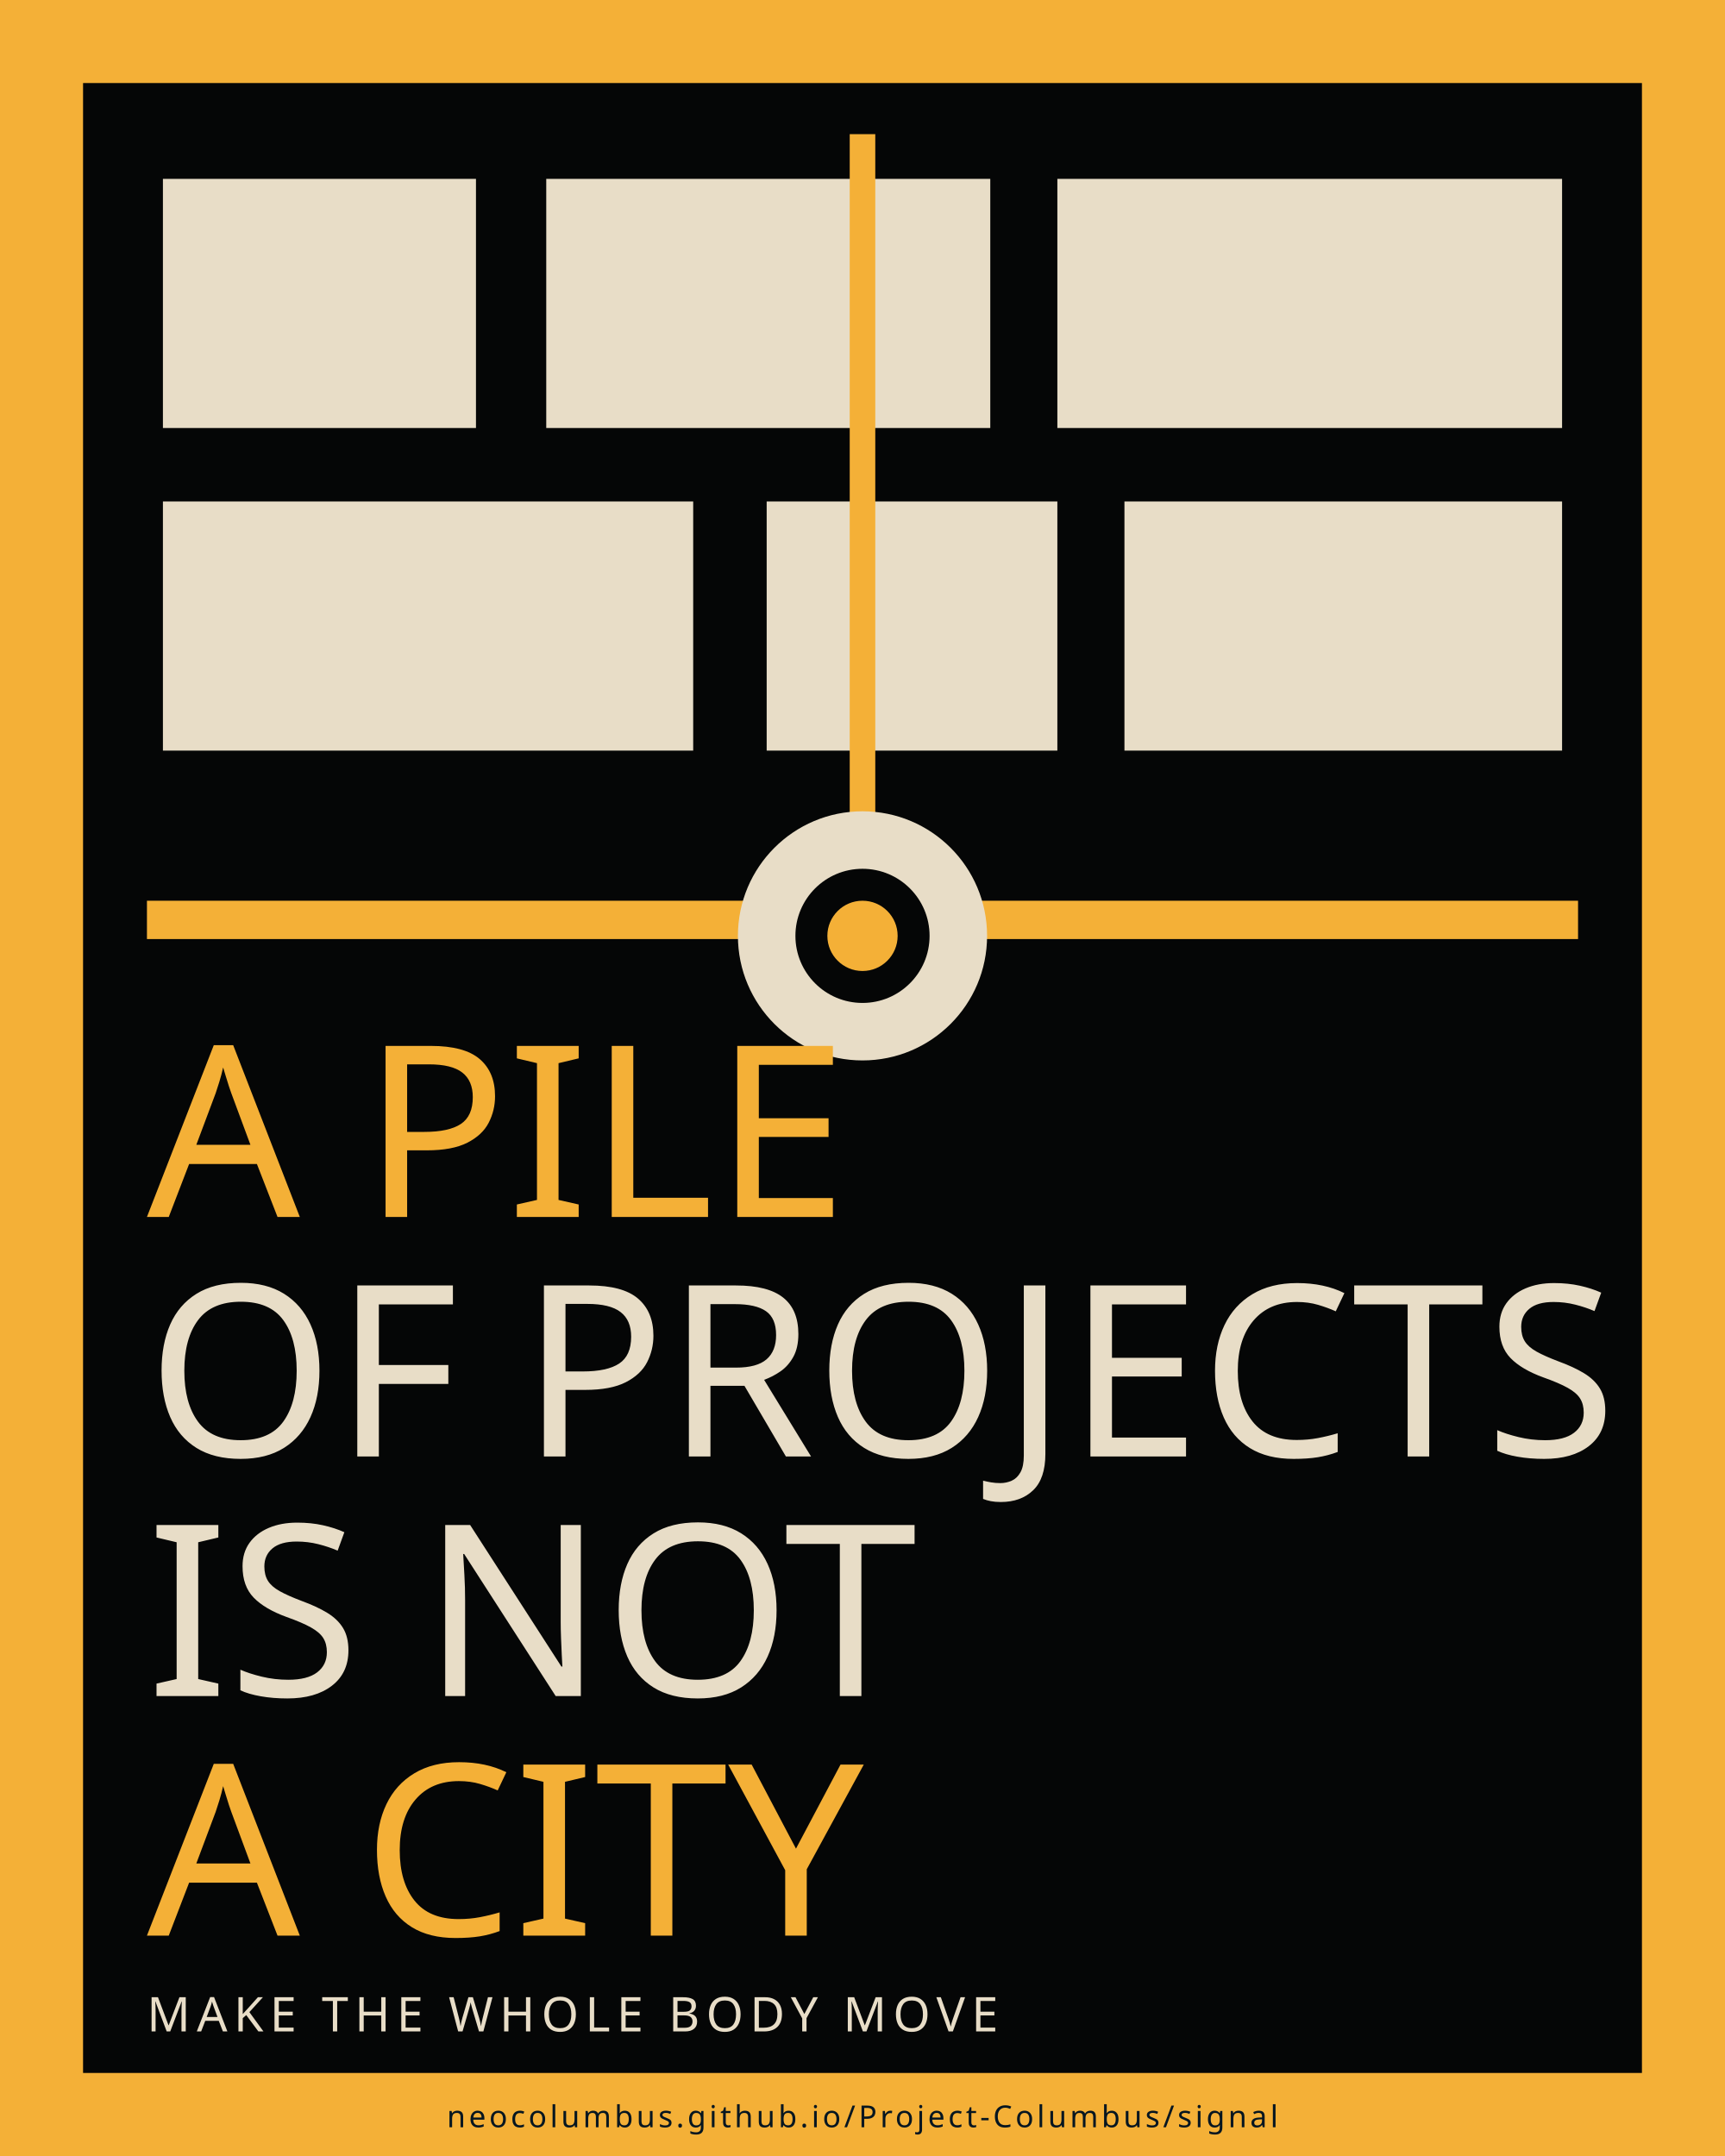
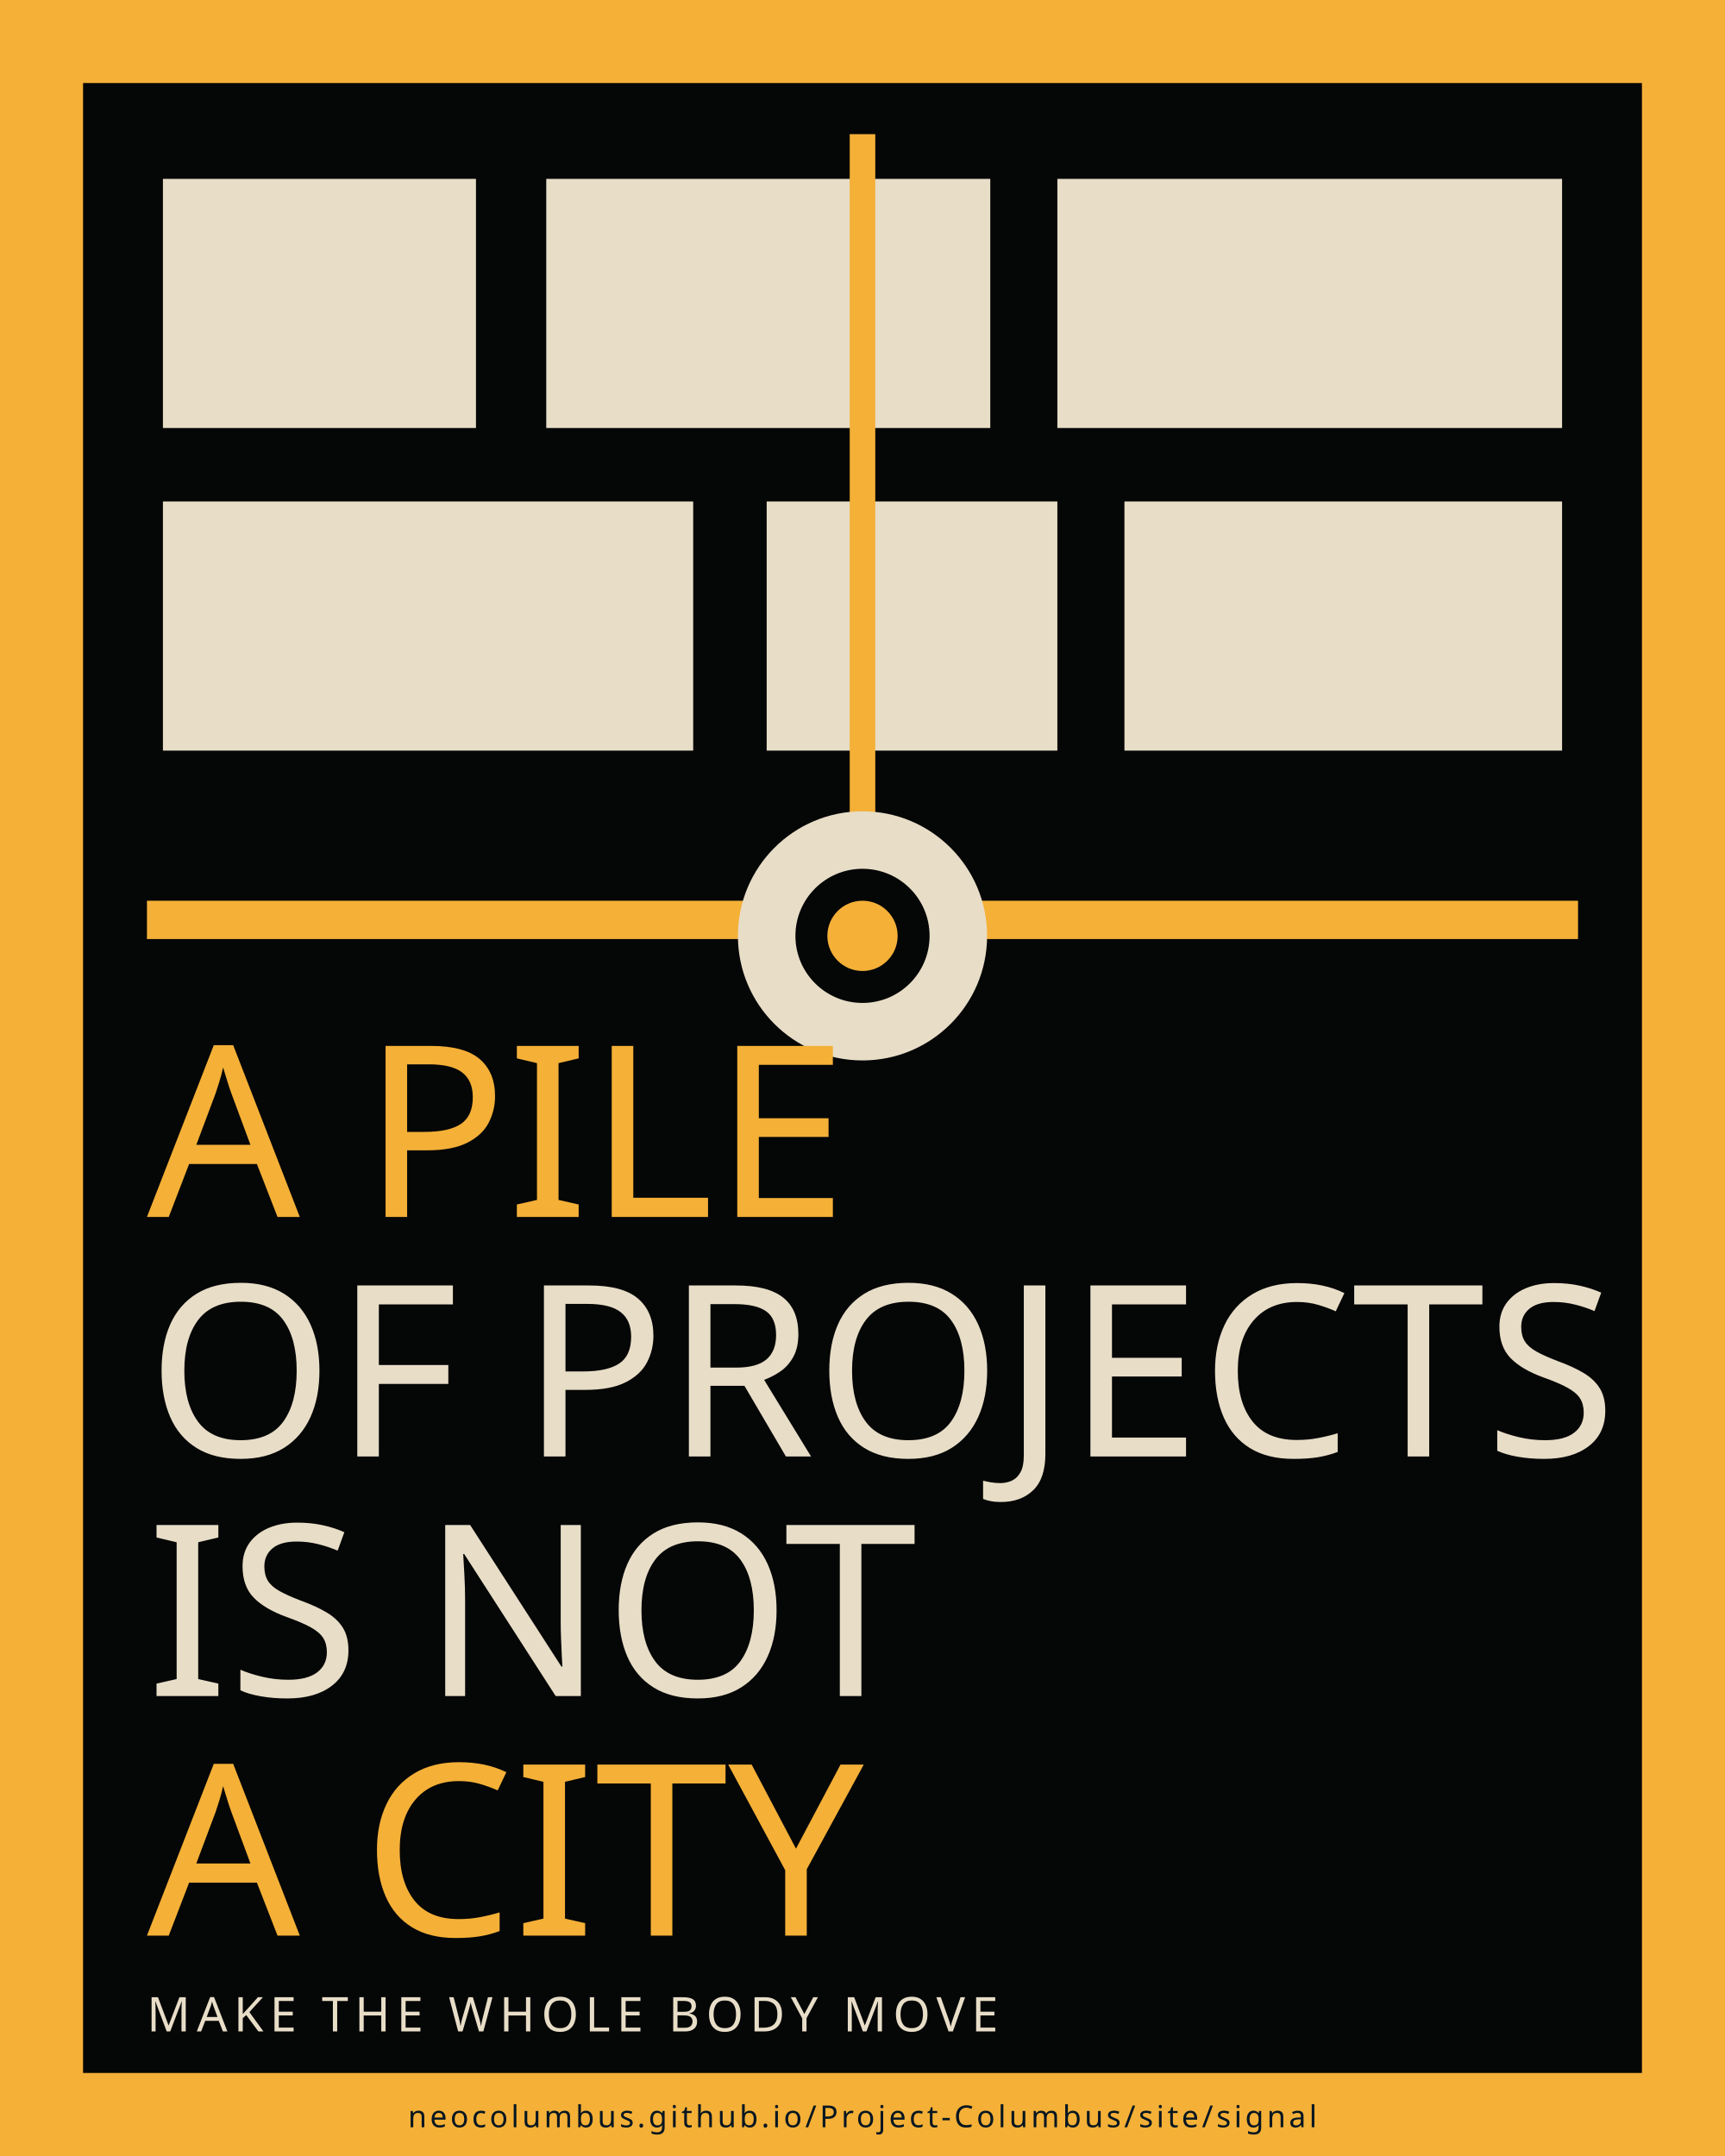
<svg xmlns="http://www.w3.org/2000/svg" viewBox="0 0 1080 1350" role="img" aria-labelledby="title desc">
  <rect width="1080" height="1350" fill="#F4B037" />
  <rect x="52" y="52" width="976" height="1246" fill="#050606" />
  <g fill="#E8DDC7">
    <rect x="102" y="112" width="196" height="156" />
    <rect x="342" y="112" width="278" height="156" />
    <rect x="662" y="112" width="316" height="156" />
    <rect x="102" y="314" width="332" height="156" />
    <rect x="480" y="314" width="182" height="156" />
    <rect x="704" y="314" width="274" height="156" />
  </g>
  <path d="M92 576 H988" stroke="#F4B037" stroke-width="24" />
  <path d="M540 84 V586" stroke="#F4B037" stroke-width="16" />
  <circle cx="540" cy="586" r="78" fill="#E8DDC7" />
  <circle cx="540" cy="586" r="42" fill="#050606" />
  <circle cx="540" cy="586" r="22" fill="#F4B037" />
  <text x="92" y="762" fill="#F4B037" font-family="Impact, Arial Black, sans-serif" font-size="150">A PILE</text>
  <text x="92" y="912" fill="#E8DDC7" font-family="Impact, Arial Black, sans-serif" font-size="150">OF PROJECTS</text>
  <text x="92" y="1062" fill="#E8DDC7" font-family="Impact, Arial Black, sans-serif" font-size="150">IS NOT</text>
  <text x="92" y="1212" fill="#F4B037" font-family="Impact, Arial Black, sans-serif" font-size="150">A CITY</text>
  <text x="92" y="1272" fill="#E8DDC7" font-family="Arial Black, Impact, sans-serif" font-size="30" letter-spacing="4">MAKE THE WHOLE BODY MOVE</text>
-   <text x="540" y="1332" text-anchor="middle" fill="#061620" font-family="Arial Black, Impact, sans-serif" font-size="19" letter-spacing="2">neocolumbus.github.io/Project-Columbus/signal</text>
+   <text x="540" y="1332" text-anchor="middle" fill="#061620" font-family="Arial Black, Impact, sans-serif" font-size="19" letter-spacing="2">neocolumbus.github.io/Project-Columbus/site/signal</text>
</svg>
